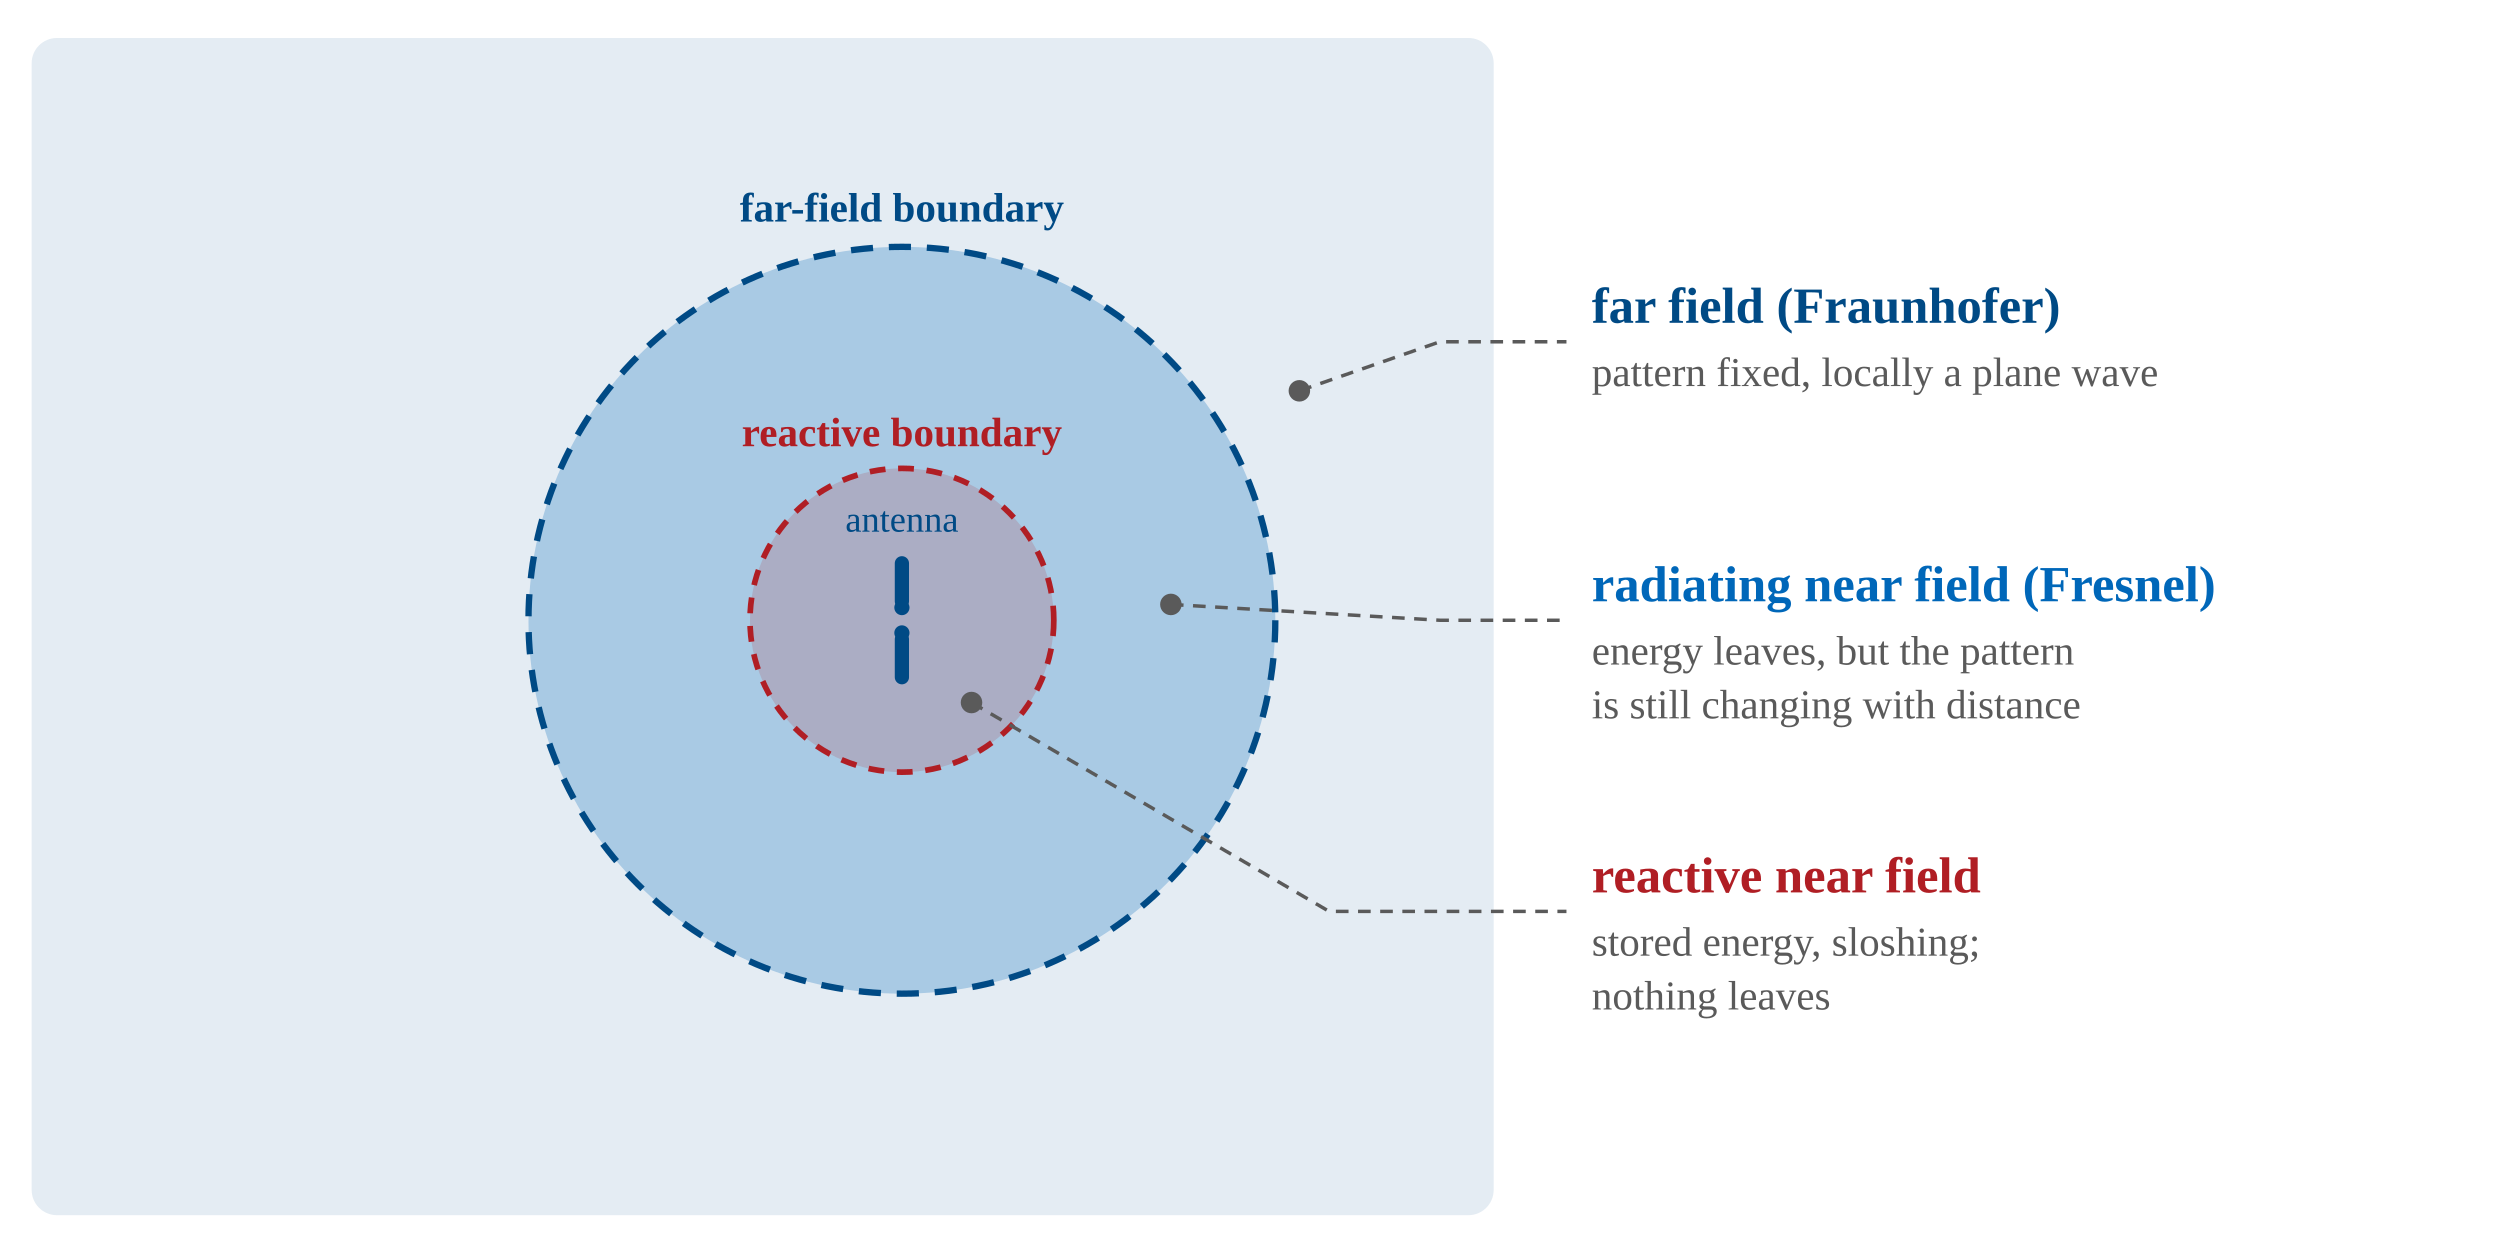
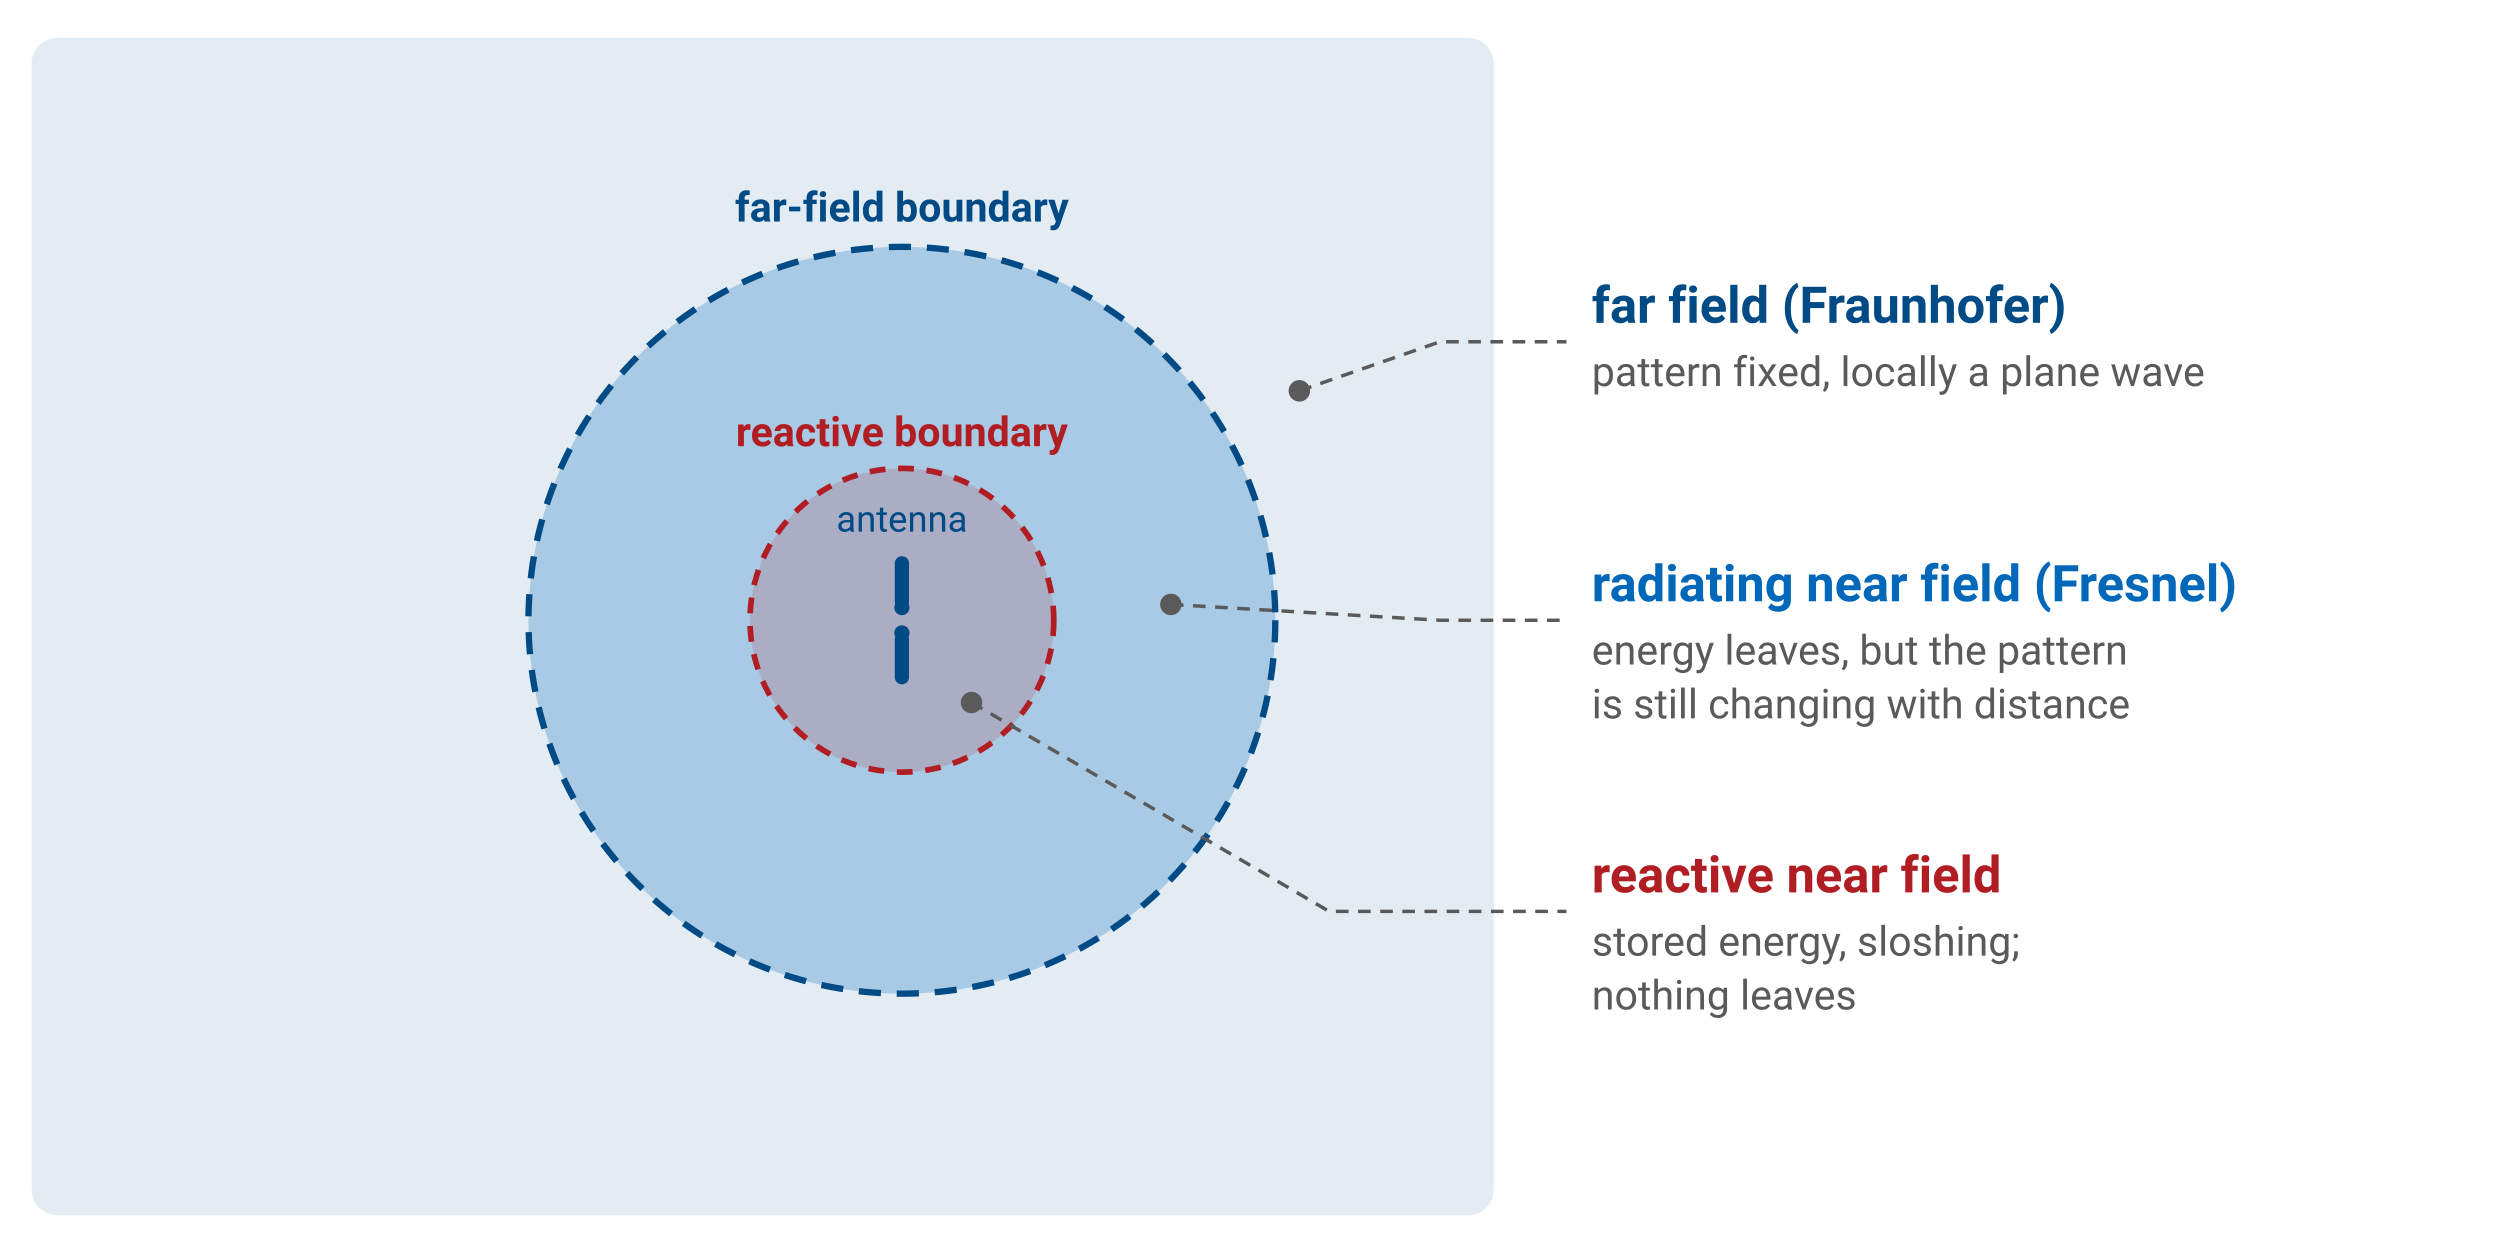
- <svg xmlns="http://www.w3.org/2000/svg" viewBox="0 0 790 396" role="img" aria-label="Three concentric field regions around an antenna: a small reactive near field, a radiating near field around it, and the far field extending outward">
+ <svg xmlns="http://www.w3.org/2000/svg" font-family="'Source Sans Pro', 'Segoe UI', Roboto, Helvetica, Arial, sans-serif" viewBox="0 0 790 396" role="img" aria-label="Three concentric field regions around an antenna: a small reactive near field, a radiating near field around it, and the far field extending outward">
  <defs>
    <marker id="fr5Grey" viewBox="0 0 10 10" refX="8.5" refY="5" markerWidth="6" markerHeight="6" orient="auto-start-reverse">
      <path d="M0 0 L10 5 L0 10 z" fill="#5a5a5a" />
    </marker>
  </defs>
  <rect x="10" y="12" width="462" height="372" rx="8" fill="#cddce9" opacity="0.55" />
  <circle cx="285" cy="196" r="118" fill="#0067b9" opacity="0.26" />
  <circle cx="285" cy="196" r="48" fill="#b01e24" opacity="0.17" />
  <circle cx="285" cy="196" r="118" fill="none" stroke="#004a85" stroke-width="2" stroke-dasharray="7 5" />
  <circle cx="285" cy="196" r="48" fill="none" stroke="#b01e24" stroke-width="1.8" stroke-dasharray="5 4" />
  <text x="285" y="70" text-anchor="middle" font-size="13" font-weight="700" fill="#004a85">far-field boundary</text>
  <text x="285" y="141" text-anchor="middle" font-size="13" font-weight="700" fill="#b01e24">reactive boundary</text>
  <line x1="285" y1="178" x2="285" y2="190" stroke="#004a85" stroke-width="4.5" stroke-linecap="round" />
  <line x1="285" y1="202" x2="285" y2="214" stroke="#004a85" stroke-width="4.5" stroke-linecap="round" />
  <circle cx="285" cy="192" r="2.4" fill="#004a85" />
  <circle cx="285" cy="200" r="2.4" fill="#004a85" />
  <text x="285" y="168" text-anchor="middle" font-size="11.5" fill="#004a85">antenna</text>
  <path d="M410.6 123.5 L455 108 L495 108" fill="none" stroke="#5a5a5a" stroke-width="1.1" stroke-dasharray="4 3" />
  <circle cx="410.6" cy="123.5" r="3.4" fill="#5a5a5a" />
  <path d="M370 191 L455 196 L495 196" fill="none" stroke="#5a5a5a" stroke-width="1.1" stroke-dasharray="4 3" />
  <circle cx="370" cy="191" r="3.4" fill="#5a5a5a" />
  <path d="M307 222 L420 288 L495 288" fill="none" stroke="#5a5a5a" stroke-width="1.1" stroke-dasharray="4 3" />
  <circle cx="307" cy="222" r="3.4" fill="#5a5a5a" />
  <text x="503" y="102" font-size="16" font-weight="700" fill="#004a85">far field (Fraunhofer)</text>
  <text x="503" y="122" font-size="13" fill="#5a5a5a">pattern fixed, locally a plane wave</text>
  <text x="503" y="190" font-size="16" font-weight="700" fill="#0067b9">radiating near field (Fresnel)</text>
  <text x="503" y="210" font-size="13" fill="#5a5a5a">energy leaves, but the pattern</text>
  <text x="503" y="227" font-size="13" fill="#5a5a5a">is still changing with distance</text>
  <text x="503" y="282" font-size="16" font-weight="700" fill="#b01e24">reactive near field</text>
  <text x="503" y="302" font-size="13" fill="#5a5a5a">stored energy, sloshing;</text>
  <text x="503" y="319" font-size="13" fill="#5a5a5a">nothing leaves</text>
</svg>
